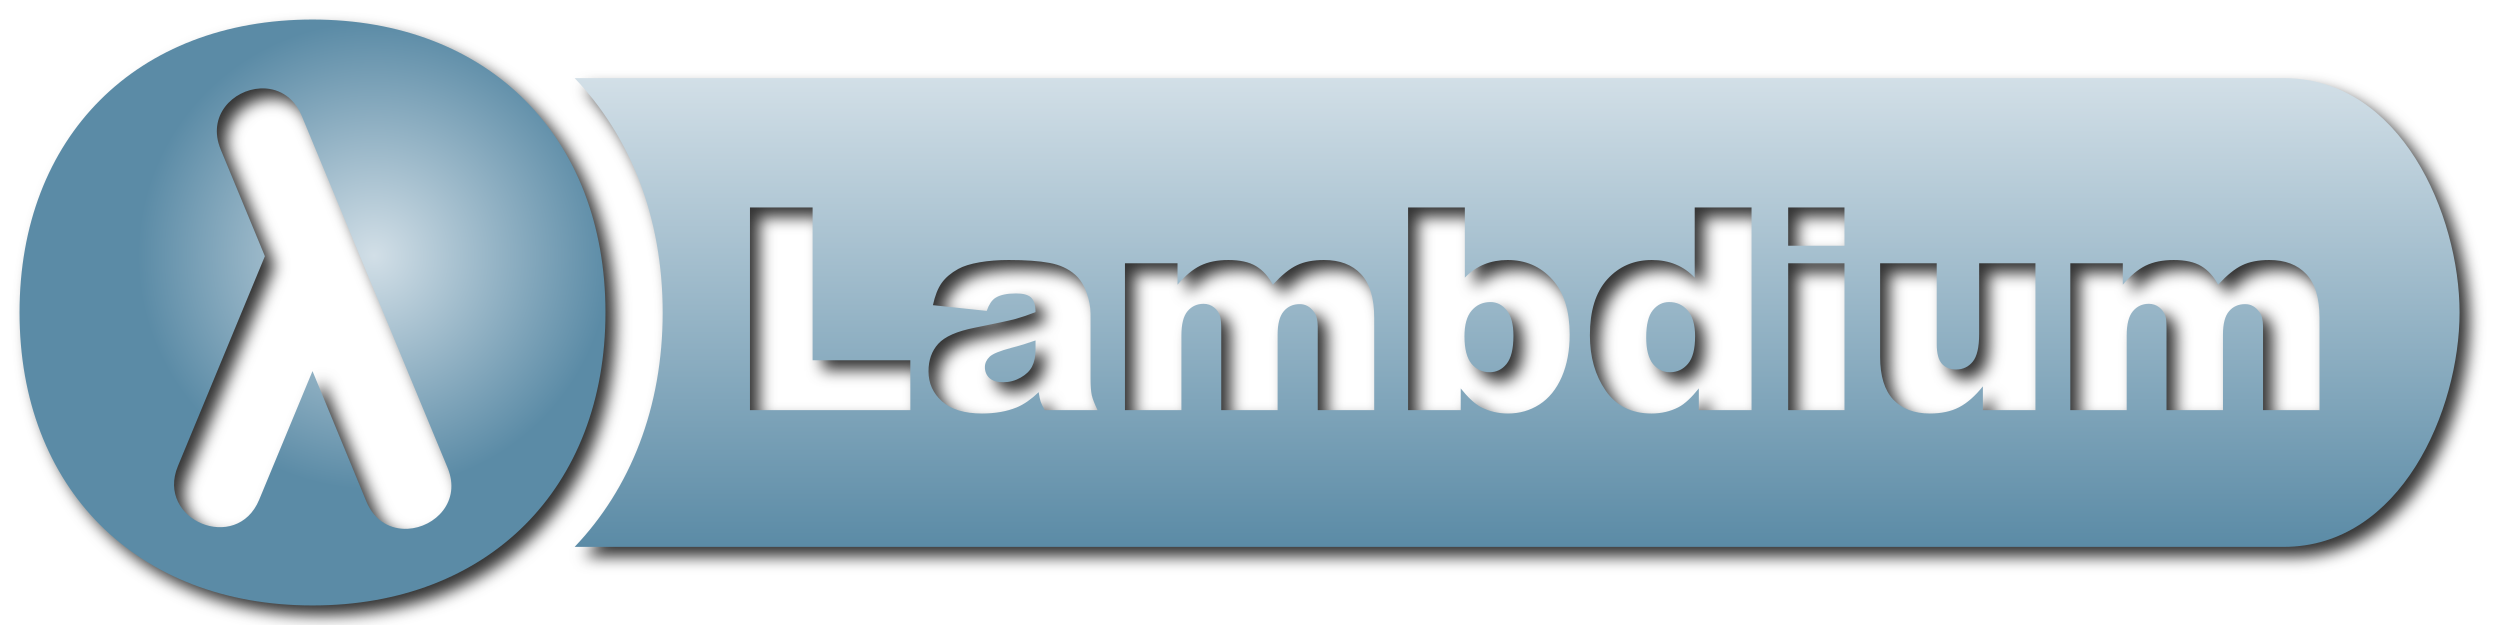
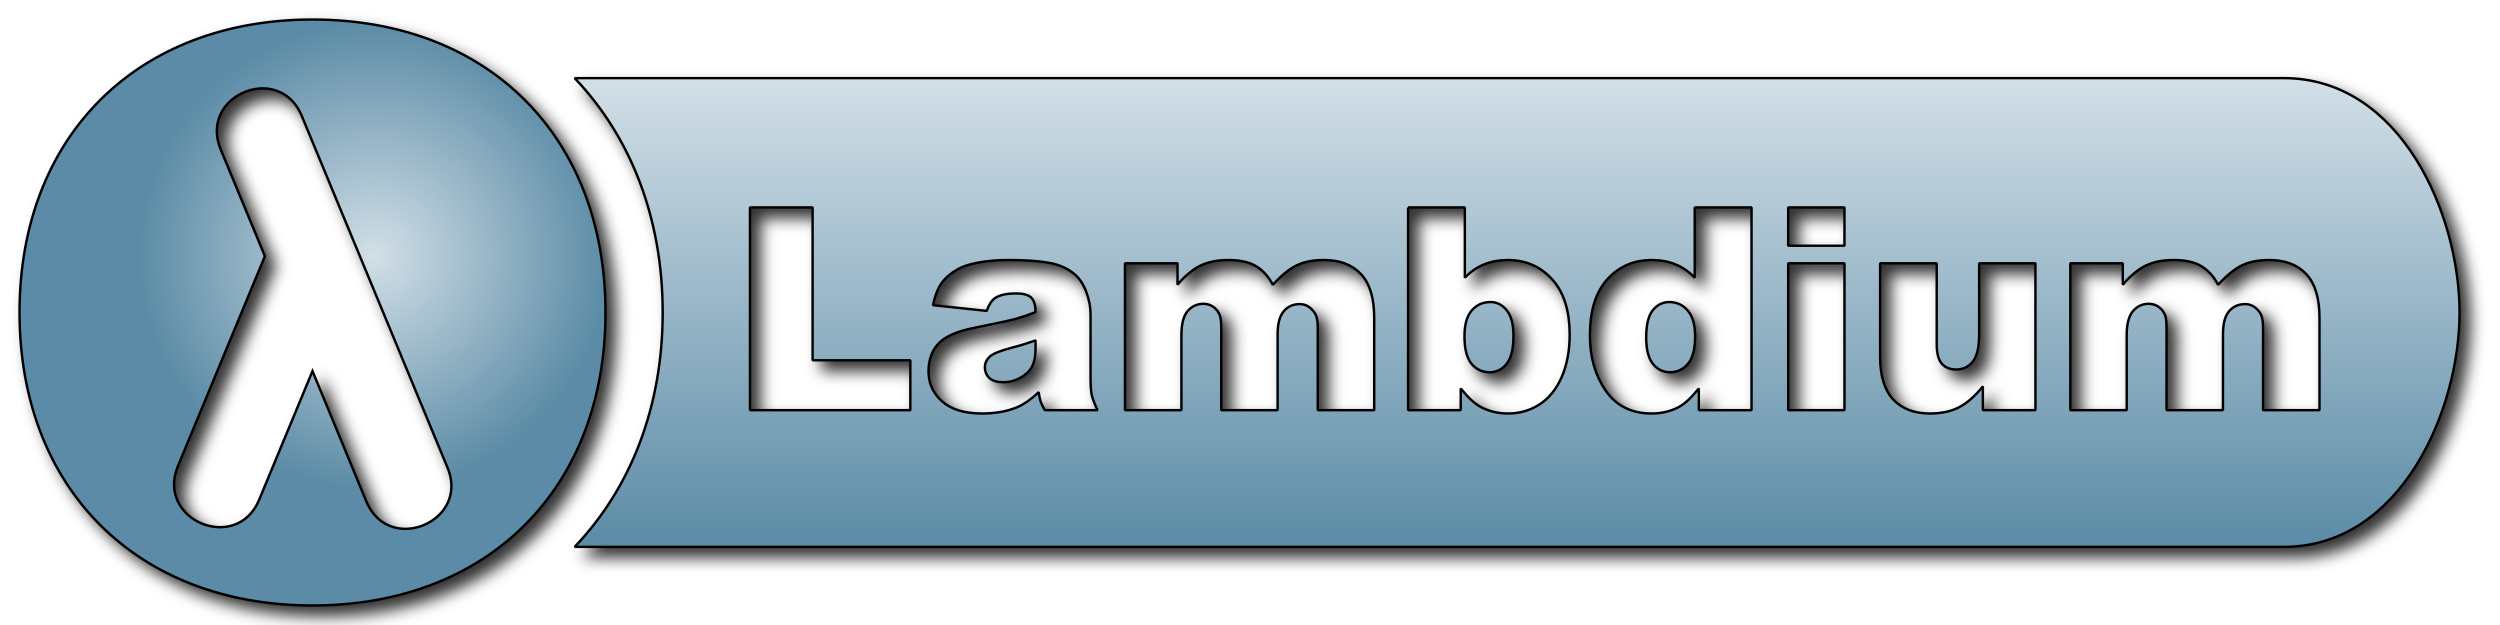
<svg xmlns="http://www.w3.org/2000/svg" xmlns:xlink="http://www.w3.org/1999/xlink" width="1024" height="256" id="svg2" version="1.0" style="display:inline">
  <defs id="defs4">
    <linearGradient id="linearGradient3139">
      <stop id="stop5085" offset="0" style="stop-color:#d2dfe7;stop-opacity:1;" />
      <stop style="stop-color:#5b8ba6;stop-opacity:1;" offset="1" id="stop3143" />
    </linearGradient>
    <radialGradient xlink:href="#linearGradient3139" id="radialGradient3929" gradientUnits="userSpaceOnUse" gradientTransform="matrix(2.418443,-0.01517372,0.01501853,2.393709,-211.5539,-97.02057)" cx="150.351" cy="78.556" fx="150.351" fy="78.556" r="40" />
    <radialGradient xlink:href="#linearGradient3139" id="radialGradient3653" gradientUnits="userSpaceOnUse" gradientTransform="matrix(2.418443,-0.01517372,0.01501853,2.393709,-211.5539,-97.02057)" cx="150.351" cy="78.556" fx="150.351" fy="78.556" r="40" />
    <linearGradient xlink:href="#linearGradient3139" id="linearGradient5100" x1="576" y1="16" x2="576" y2="208" gradientUnits="userSpaceOnUse" />
    <filter id="filter3598">
      <feGaussianBlur stdDeviation="3.099" id="feGaussianBlur3600" />
    </filter>
  </defs>
  <g id="layer1" style="display:inline">
-     <path style="opacity:0.8;fill:#000000;fill-opacity:1;fill-rule:evenodd;stroke:none;display:inline;filter:url(#filter3598)" d="M 132,12 C 60,12 12,60 12,132 12,204 60,252 132,252 204,252 252,204 252,132 252,60 204,12 132,12 z m 107.375,24 c 22.809,23.873 36.062,57.094 36.062,96 0,38.906 -13.254,72.127 -36.062,96 l 700.062,0 c 48,0 72,-56 72,-96 0,-40 -24,-96 -72,-96 L 239.375,36 z m -127.5,4.188 c 6.279,0.107 12.49,3.486 15.719,11.281 L 187.312,195.562 c 5.74,13.858 -5.133,24.46 -16.312,25.031 -6.707,0.343 -13.525,-2.935 -16.969,-11.25 0,0 -11.73,-28.474 -22.031,-53.344 -10.527,25.414 -21.844,52.688 -21.844,52.688 -9.184,22.173 -42.466,8.392 -33.281,-13.781 0,0 33.509,-80.86 35.625,-85.969 C 104.851,90.47 94.406,65.25 94.406,65.25 88.666,51.392 99.467,40.792 110.625,40.219 c 0.418,-0.021 0.831,-0.038 1.25,-0.031 z m 199.312,48.781 25.656,0 0,62.594 40.031,0 0,20.438 -65.688,0 0,-83.031 z m 269.562,0 23.25,0 0,28.781 c 2.303,-2.417 4.936,-4.229 7.844,-5.438 2.945,-1.208 6.169,-1.812 9.719,-1.812 7.325,6e-5 13.392,2.62 18.188,7.906 4.795,5.249 7.187,12.801 7.188,22.656 -7e-5,6.57 -1.091,12.384 -3.281,17.406 -2.19,4.984 -5.236,8.727 -9.125,11.219 -3.852,2.454 -8.124,3.688 -12.844,3.688 -4.04,0 -7.733,-0.888 -11.094,-2.625 -2.53,-1.359 -5.298,-3.918 -8.281,-7.656 l 0,8.906 -21.562,0 0,-83.031 z m 117.406,0 23.281,0 0,83.031 -21.594,0 0,-8.906 c -3.021,3.776 -5.758,6.335 -8.25,7.656 -3.323,1.737 -7.047,2.625 -11.125,2.625 -8.194,0 -14.439,-3.145 -18.781,-9.375 -4.305,-6.23 -6.469,-13.776 -6.469,-22.688 0,-9.969 2.367,-17.62 7.125,-22.906 4.796,-5.286 10.887,-7.906 18.25,-7.906 3.587,6e-5 6.842,0.604 9.75,1.812 2.945,1.208 5.547,3.021 7.812,5.438 l 0,-28.781 z m 38.281,0 23.062,0 0,15.688 -23.062,0 0,-15.688 z M 417.219,110.5 c 6.91,6e-5 12.465,0.395 16.656,1.188 4.191,0.755 7.674,2.358 10.469,4.812 1.963,1.699 3.523,4.116 4.656,7.25 1.133,3.096 1.687,6.043 1.688,8.875 l 0,26.562 c -7e-5,2.832 0.16,5.064 0.5,6.688 0.378,1.586 1.167,3.633 2.375,6.125 l -21.625,0 c -0.869,-1.548 -1.423,-2.707 -1.688,-3.5 -0.264,-0.831 -0.548,-2.138 -0.812,-3.875 -3.021,2.908 -6.017,5.004 -9,6.25 -4.078,1.661 -8.819,2.5 -14.219,2.5 -7.175,0 -12.637,-1.677 -16.375,-5 -3.701,-3.323 -5.531,-7.41 -5.531,-12.281 0,-4.569 1.319,-8.336 4,-11.281 2.681,-2.945 7.631,-5.128 14.844,-6.562 8.647,-1.737 14.276,-2.945 16.844,-3.625 2.568,-0.717 5.286,-1.648 8.156,-2.781 -5e-5,-2.832 -0.611,-4.805 -1.781,-5.938 -1.171,-1.133 -3.211,-1.719 -6.156,-1.719 -3.776,5e-5 -6.612,0.604 -8.5,1.812 -1.473,0.944 -2.656,2.738 -3.562,5.344 L 386.125,129 c 0.831,-3.852 2.014,-6.872 3.562,-9.062 1.586,-2.228 3.867,-4.157 6.812,-5.781 2.115,-1.171 5.018,-2.077 8.719,-2.719 3.7,-0.642 7.695,-0.937 12,-0.938 z m 89.875,0 c 4.796,6e-5 8.612,0.832 11.406,2.531 2.794,1.699 5.069,4.233 6.844,7.594 3.625,-3.927 6.923,-6.603 9.906,-8 2.983,-1.435 6.682,-2.125 11.062,-2.125 6.457,6e-5 11.5,1.899 15.125,5.75 3.625,3.814 5.437,9.813 5.438,17.969 l 0,37.781 -23.125,0 0,-34.281 c -9e-5,-2.719 -0.537,-4.71 -1.594,-6.031 -1.548,-2.077 -3.478,-3.125 -5.781,-3.125 -2.719,4e-5 -4.901,0.974 -6.562,2.938 -1.662,1.964 -2.5,5.126 -2.5,9.469 l 0,31.031 -23.094,0 0,-33.125 c -5e-5,-2.643 -0.167,-4.431 -0.469,-5.375 -0.491,-1.51 -1.323,-2.719 -2.531,-3.625 -1.208,-0.944 -2.626,-1.437 -4.25,-1.438 -2.643,4e-5 -4.832,0.999 -6.531,3 -1.699,2.001 -2.531,5.306 -2.531,9.875 l 0,30.688 -23.125,0 0,-60.156 21.531,0 0,8.781 c 3.096,-3.663 6.21,-6.264 9.344,-7.812 3.172,-1.548 6.982,-2.312 11.438,-2.312 z m 387.219,0 c 4.796,6e-5 8.581,0.832 11.375,2.531 2.794,1.699 5.069,4.233 6.844,7.594 3.625,-3.927 6.923,-6.603 9.906,-8 2.983,-1.435 6.682,-2.125 11.062,-2.125 6.457,6e-5 11.5,1.899 15.125,5.75 3.625,3.814 5.437,9.813 5.438,17.969 l 0,37.781 -23.125,0 0,-34.281 c -9e-5,-2.719 -0.505,-4.71 -1.562,-6.031 -1.548,-2.077 -3.478,-3.125 -5.781,-3.125 -2.719,4e-5 -4.932,0.974 -6.594,2.938 -1.662,1.964 -2.469,5.126 -2.469,9.469 l 0,31.031 -23.125,0 0,-33.125 c -5e-5,-2.643 -0.135,-4.431 -0.438,-5.375 -0.491,-1.51 -1.354,-2.719 -2.562,-3.625 -1.208,-0.944 -2.626,-1.437 -4.25,-1.438 -2.643,4e-5 -4.801,0.999 -6.5,3 -1.699,2.001 -2.563,5.306 -2.562,9.875 l 0,30.688 -23.094,0 0,-60.156 21.5,0 0,8.781 c 3.096,-3.663 6.21,-6.264 9.344,-7.812 3.172,-1.548 7.013,-2.312 11.469,-2.312 z m -157.875,1.344 23.062,0 0,60.156 -23.062,0 0,-60.156 z m 37.656,0 23.188,0 0,33.094 c -3e-5,3.776 0.697,6.445 2.094,8.031 1.397,1.586 3.345,2.375 5.875,2.375 2.756,2e-5 5.013,-1.042 6.75,-3.156 1.775,-2.115 2.656,-5.931 2.656,-11.406 l 0,-28.938 23.062,0 0,60.156 -21.531,0 0,-9.75 c -3.21,4.003 -6.465,6.863 -9.75,8.562 -3.247,1.699 -7.242,2.562 -12,2.562 -6.344,0 -11.313,-1.911 -14.938,-5.688 -3.587,-3.814 -5.406,-9.671 -5.406,-17.562 l 0,-38.281 z M 614.5,127.719 c -3.134,4e-5 -5.717,1.159 -7.719,3.5 -1.964,2.303 -2.938,5.811 -2.938,10.531 -3e-5,5.173 0.98,8.94 2.906,11.281 1.964,2.303 4.423,3.438 7.406,3.438 2.756,2e-5 5.056,-1.109 6.906,-3.375 1.888,-2.303 2.844,-6.163 2.844,-11.562 -5e-5,-4.758 -0.931,-8.241 -2.781,-10.469 -1.813,-2.228 -4.02,-3.344 -6.625,-3.344 z m 73.219,0 c -2.681,4e-5 -4.906,1.116 -6.719,3.344 -1.813,2.228 -2.719,5.939 -2.719,11.188 -3e-5,4.909 0.931,8.54 2.781,10.844 1.888,2.266 4.181,3.375 6.938,3.375 2.945,2e-5 5.411,-1.134 7.375,-3.438 1.964,-2.303 2.937,-6.07 2.938,-11.281 -5e-5,-4.72 -0.999,-8.228 -3,-10.531 -2.001,-2.341 -4.535,-3.5 -7.594,-3.5 z m -259.562,15.719 c -3.172,1.133 -6.47,2.163 -9.906,3.031 -4.682,1.246 -7.66,2.448 -8.906,3.656 -1.284,1.246 -1.938,2.664 -1.938,4.25 -3e-5,1.813 0.629,3.329 1.875,4.5 1.284,1.133 3.171,1.688 5.625,1.688 2.568,1e-5 4.935,-0.629 7.125,-1.875 2.228,-1.246 3.781,-2.756 4.688,-4.531 0.944,-1.812 1.437,-4.161 1.438,-7.031 l 0,-3.688 z" id="path2176-4" />
+     <path style="opacity:0.8;fill:#000000;fill-opacity:1;fill-rule:evenodd;stroke:#000000;display:inline;filter:url(#filter3598);stroke-opacity:1" d="M 132,12 C 60,12 12,60 12,132 12,204 60,252 132,252 204,252 252,204 252,132 252,60 204,12 132,12 z m 107.375,24 c 22.809,23.873 36.062,57.094 36.062,96 0,38.906 -13.254,72.127 -36.062,96 l 700.062,0 c 48,0 72,-56 72,-96 0,-40 -24,-96 -72,-96 L 239.375,36 z m -127.5,4.188 c 6.279,0.107 12.49,3.486 15.719,11.281 L 187.312,195.562 c 5.74,13.858 -5.133,24.46 -16.312,25.031 -6.707,0.343 -13.525,-2.935 -16.969,-11.25 0,0 -11.73,-28.474 -22.031,-53.344 -10.527,25.414 -21.844,52.688 -21.844,52.688 -9.184,22.173 -42.466,8.392 -33.281,-13.781 0,0 33.509,-80.86 35.625,-85.969 C 104.851,90.47 94.406,65.25 94.406,65.25 88.666,51.392 99.467,40.792 110.625,40.219 c 0.418,-0.021 0.831,-0.038 1.25,-0.031 z m 199.312,48.781 25.656,0 0,62.594 40.031,0 0,20.438 -65.688,0 0,-83.031 z m 269.562,0 23.25,0 0,28.781 c 2.303,-2.417 4.936,-4.229 7.844,-5.438 2.945,-1.208 6.169,-1.812 9.719,-1.812 7.325,6e-5 13.392,2.62 18.188,7.906 4.795,5.249 7.187,12.801 7.188,22.656 -7e-5,6.57 -1.091,12.384 -3.281,17.406 -2.19,4.984 -5.236,8.727 -9.125,11.219 -3.852,2.454 -8.124,3.688 -12.844,3.688 -4.04,0 -7.733,-0.888 -11.094,-2.625 -2.53,-1.359 -5.298,-3.918 -8.281,-7.656 l 0,8.906 -21.562,0 0,-83.031 z m 117.406,0 23.281,0 0,83.031 -21.594,0 0,-8.906 c -3.021,3.776 -5.758,6.335 -8.25,7.656 -3.323,1.737 -7.047,2.625 -11.125,2.625 -8.194,0 -14.439,-3.145 -18.781,-9.375 -4.305,-6.23 -6.469,-13.776 -6.469,-22.688 0,-9.969 2.367,-17.62 7.125,-22.906 4.796,-5.286 10.887,-7.906 18.25,-7.906 3.587,6e-5 6.842,0.604 9.75,1.812 2.945,1.208 5.547,3.021 7.812,5.438 l 0,-28.781 z m 38.281,0 23.062,0 0,15.688 -23.062,0 0,-15.688 z M 417.219,110.5 c 6.91,6e-5 12.465,0.395 16.656,1.188 4.191,0.755 7.674,2.358 10.469,4.812 1.963,1.699 3.523,4.116 4.656,7.25 1.133,3.096 1.687,6.043 1.688,8.875 l 0,26.562 c -7e-5,2.832 0.16,5.064 0.5,6.688 0.378,1.586 1.167,3.633 2.375,6.125 l -21.625,0 c -0.869,-1.548 -1.423,-2.707 -1.688,-3.5 -0.264,-0.831 -0.548,-2.138 -0.812,-3.875 -3.021,2.908 -6.017,5.004 -9,6.25 -4.078,1.661 -8.819,2.5 -14.219,2.5 -7.175,0 -12.637,-1.677 -16.375,-5 -3.701,-3.323 -5.531,-7.41 -5.531,-12.281 0,-4.569 1.319,-8.336 4,-11.281 2.681,-2.945 7.631,-5.128 14.844,-6.562 8.647,-1.737 14.276,-2.945 16.844,-3.625 2.568,-0.717 5.286,-1.648 8.156,-2.781 -5e-5,-2.832 -0.611,-4.805 -1.781,-5.938 -1.171,-1.133 -3.211,-1.719 -6.156,-1.719 -3.776,5e-5 -6.612,0.604 -8.5,1.812 -1.473,0.944 -2.656,2.738 -3.562,5.344 L 386.125,129 c 0.831,-3.852 2.014,-6.872 3.562,-9.062 1.586,-2.228 3.867,-4.157 6.812,-5.781 2.115,-1.171 5.018,-2.077 8.719,-2.719 3.7,-0.642 7.695,-0.937 12,-0.938 z m 89.875,0 c 4.796,6e-5 8.612,0.832 11.406,2.531 2.794,1.699 5.069,4.233 6.844,7.594 3.625,-3.927 6.923,-6.603 9.906,-8 2.983,-1.435 6.682,-2.125 11.062,-2.125 6.457,6e-5 11.5,1.899 15.125,5.75 3.625,3.814 5.437,9.813 5.438,17.969 l 0,37.781 -23.125,0 0,-34.281 c -9e-5,-2.719 -0.537,-4.71 -1.594,-6.031 -1.548,-2.077 -3.478,-3.125 -5.781,-3.125 -2.719,4e-5 -4.901,0.974 -6.562,2.938 -1.662,1.964 -2.5,5.126 -2.5,9.469 l 0,31.031 -23.094,0 0,-33.125 c -5e-5,-2.643 -0.167,-4.431 -0.469,-5.375 -0.491,-1.51 -1.323,-2.719 -2.531,-3.625 -1.208,-0.944 -2.626,-1.437 -4.25,-1.438 -2.643,4e-5 -4.832,0.999 -6.531,3 -1.699,2.001 -2.531,5.306 -2.531,9.875 l 0,30.688 -23.125,0 0,-60.156 21.531,0 0,8.781 c 3.096,-3.663 6.21,-6.264 9.344,-7.812 3.172,-1.548 6.982,-2.312 11.438,-2.312 z m 387.219,0 c 4.796,6e-5 8.581,0.832 11.375,2.531 2.794,1.699 5.069,4.233 6.844,7.594 3.625,-3.927 6.923,-6.603 9.906,-8 2.983,-1.435 6.682,-2.125 11.062,-2.125 6.457,6e-5 11.5,1.899 15.125,5.75 3.625,3.814 5.437,9.813 5.438,17.969 l 0,37.781 -23.125,0 0,-34.281 c -9e-5,-2.719 -0.505,-4.71 -1.562,-6.031 -1.548,-2.077 -3.478,-3.125 -5.781,-3.125 -2.719,4e-5 -4.932,0.974 -6.594,2.938 -1.662,1.964 -2.469,5.126 -2.469,9.469 l 0,31.031 -23.125,0 0,-33.125 c -5e-5,-2.643 -0.135,-4.431 -0.438,-5.375 -0.491,-1.51 -1.354,-2.719 -2.562,-3.625 -1.208,-0.944 -2.626,-1.437 -4.25,-1.438 -2.643,4e-5 -4.801,0.999 -6.5,3 -1.699,2.001 -2.563,5.306 -2.562,9.875 l 0,30.688 -23.094,0 0,-60.156 21.5,0 0,8.781 c 3.096,-3.663 6.21,-6.264 9.344,-7.812 3.172,-1.548 7.013,-2.312 11.469,-2.312 z m -157.875,1.344 23.062,0 0,60.156 -23.062,0 0,-60.156 z m 37.656,0 23.188,0 0,33.094 c -3e-5,3.776 0.697,6.445 2.094,8.031 1.397,1.586 3.345,2.375 5.875,2.375 2.756,2e-5 5.013,-1.042 6.75,-3.156 1.775,-2.115 2.656,-5.931 2.656,-11.406 l 0,-28.938 23.062,0 0,60.156 -21.531,0 0,-9.75 c -3.21,4.003 -6.465,6.863 -9.75,8.562 -3.247,1.699 -7.242,2.562 -12,2.562 -6.344,0 -11.313,-1.911 -14.938,-5.688 -3.587,-3.814 -5.406,-9.671 -5.406,-17.562 l 0,-38.281 z M 614.5,127.719 c -3.134,4e-5 -5.717,1.159 -7.719,3.5 -1.964,2.303 -2.938,5.811 -2.938,10.531 -3e-5,5.173 0.98,8.94 2.906,11.281 1.964,2.303 4.423,3.438 7.406,3.438 2.756,2e-5 5.056,-1.109 6.906,-3.375 1.888,-2.303 2.844,-6.163 2.844,-11.562 -5e-5,-4.758 -0.931,-8.241 -2.781,-10.469 -1.813,-2.228 -4.02,-3.344 -6.625,-3.344 z m 73.219,0 c -2.681,4e-5 -4.906,1.116 -6.719,3.344 -1.813,2.228 -2.719,5.939 -2.719,11.188 -3e-5,4.909 0.931,8.54 2.781,10.844 1.888,2.266 4.181,3.375 6.938,3.375 2.945,2e-5 5.411,-1.134 7.375,-3.438 1.964,-2.303 2.937,-6.07 2.938,-11.281 -5e-5,-4.72 -0.999,-8.228 -3,-10.531 -2.001,-2.341 -4.535,-3.5 -7.594,-3.5 z m -259.562,15.719 c -3.172,1.133 -6.47,2.163 -9.906,3.031 -4.682,1.246 -7.66,2.448 -8.906,3.656 -1.284,1.246 -1.938,2.664 -1.938,4.25 -3e-5,1.813 0.629,3.329 1.875,4.5 1.284,1.133 3.171,1.688 5.625,1.688 2.568,1e-5 4.935,-0.629 7.125,-1.875 2.228,-1.246 3.781,-2.756 4.688,-4.531 0.944,-1.812 1.437,-4.161 1.438,-7.031 l 0,-3.688 z" id="path2176-4" />
  </g>
  <g id="layer4" style="display:inline" transform="translate(0,16)">
-     <path style="fill:url(#radialGradient3653);fill-opacity:1;fill-rule:evenodd;stroke:none;display:inline" d="m 8,112 c 0,72 48,120 120,120 72,0 120,-48 120,-120 0,-72 -48,-120 -120,-120 -72,0 -120,48 -120,120 z M 106.625,20.219 c 6.695,-0.344 13.525,2.935 16.969,11.25 0,0 59.719,144.094 59.719,144.094 5.74,13.858 -5.133,24.46 -16.312,25.031 -6.707,0.343 -13.525,-2.935 -16.969,-11.25 0,0 -11.73,-28.474 -22.031,-53.344 -10.527,25.414 -21.844,52.688 -21.844,52.688 -9.184,22.173 -42.466,8.392 -33.281,-13.781 0,0 33.509,-80.86 35.625,-85.969 -7.649,-18.467 -18.094,-43.688 -18.094,-43.688 -5.74,-13.858 5.061,-24.458 16.219,-25.031 z" id="path2176" />
-     <path style="fill:url(#linearGradient5100);fill-opacity:1;fill-rule:evenodd;stroke:none;display:inline" d="m 235.375,16 c 22.809,23.873 36.062,57.094 36.062,96 0,38.906 -13.254,72.127 -36.062,96 l 700.062,0 c 48,0 72,-56 72,-96 0,-40 -24,-96 -72,-96 L 235.375,16 z m 71.812,52.969 25.656,0 0,62.594 40.031,0 0,20.438 -65.688,0 0,-83.031 z m 269.562,0 23.25,0 0,28.781 c 2.303,-2.417 4.936,-4.229 7.844,-5.438 2.945,-1.208 6.169,-1.812 9.719,-1.812 7.325,6e-5 13.392,2.62 18.188,7.906 4.795,5.249 7.187,12.801 7.188,22.656 -7e-5,6.57 -1.091,12.384 -3.281,17.406 -2.19,4.984 -5.236,8.727 -9.125,11.219 -3.852,2.454 -8.124,3.688 -12.844,3.688 -4.04,0 -7.733,-0.888 -11.094,-2.625 -2.53,-1.359 -5.298,-3.918 -8.281,-7.656 l 0,8.906 -21.562,0 0,-83.031 z m 117.406,0 23.281,0 0,83.031 -21.594,0 0,-8.906 c -3.021,3.776 -5.758,6.335 -8.25,7.656 -3.323,1.737 -7.047,2.625 -11.125,2.625 -8.194,0 -14.439,-3.145 -18.781,-9.375 -4.305,-6.23 -6.469,-13.776 -6.469,-22.688 0,-9.969 2.367,-17.62 7.125,-22.906 4.796,-5.286 10.887,-7.906 18.25,-7.906 3.587,6e-5 6.842,0.604 9.75,1.812 2.945,1.208 5.547,3.021 7.812,5.438 l 0,-28.781 z m 38.281,0 23.062,0 0,15.688 -23.062,0 0,-15.688 z M 413.219,90.5 c 6.91,6e-5 12.465,0.395 16.656,1.188 4.191,0.755 7.674,2.358 10.469,4.812 1.963,1.699 3.523,4.116 4.656,7.25 1.133,3.096 1.687,6.043 1.688,8.875 l 0,26.562 c -7e-5,2.832 0.16,5.064 0.5,6.688 0.378,1.586 1.167,3.633 2.375,6.125 l -21.625,0 c -0.869,-1.548 -1.423,-2.707 -1.688,-3.5 -0.264,-0.831 -0.548,-2.138 -0.812,-3.875 -3.021,2.908 -6.017,5.004 -9,6.25 -4.078,1.661 -8.819,2.5 -14.219,2.5 -7.175,0 -12.637,-1.677 -16.375,-5 -3.701,-3.323 -5.531,-7.41 -5.531,-12.281 0,-4.569 1.319,-8.336 4,-11.281 2.681,-2.945 7.631,-5.128 14.844,-6.562 8.647,-1.737 14.276,-2.945 16.844,-3.625 2.568,-0.717 5.286,-1.648 8.156,-2.781 -5e-5,-2.832 -0.611,-4.805 -1.781,-5.938 -1.171,-1.133 -3.211,-1.719 -6.156,-1.719 -3.776,5e-5 -6.612,0.604 -8.5,1.812 -1.473,0.944 -2.656,2.738 -3.562,5.344 L 382.125,109 c 0.831,-3.852 2.014,-6.872 3.562,-9.062 1.586,-2.228 3.867,-4.157 6.812,-5.781 2.115,-1.171 5.018,-2.077 8.719,-2.719 3.7,-0.642 7.695,-0.937 12,-0.938 z m 89.875,0 c 4.796,6e-5 8.612,0.832 11.406,2.531 2.794,1.699 5.069,4.233 6.844,7.594 3.625,-3.927 6.923,-6.603 9.906,-8 2.983,-1.435 6.682,-2.125 11.062,-2.125 6.457,6e-5 11.5,1.899 15.125,5.75 3.625,3.814 5.437,9.813 5.438,17.969 l 0,37.781 -23.125,0 0,-34.281 c -9e-5,-2.719 -0.537,-4.71 -1.594,-6.031 -1.548,-2.077 -3.478,-3.125 -5.781,-3.125 -2.719,4e-5 -4.901,0.974 -6.562,2.938 -1.662,1.964 -2.5,5.126 -2.5,9.469 l 0,31.031 -23.094,0 0,-33.125 c -5e-5,-2.643 -0.167,-4.431 -0.469,-5.375 -0.491,-1.51 -1.323,-2.719 -2.531,-3.625 -1.208,-0.944 -2.626,-1.437 -4.25,-1.438 -2.643,4e-5 -4.832,0.999 -6.531,3 -1.699,2.001 -2.531,5.306 -2.531,9.875 l 0,30.688 -23.125,0 0,-60.156 21.531,0 0,8.781 c 3.096,-3.663 6.21,-6.264 9.344,-7.812 3.172,-1.548 6.982,-2.312 11.438,-2.312 z m 387.219,0 c 4.796,6e-5 8.581,0.832 11.375,2.531 2.794,1.699 5.069,4.233 6.844,7.594 3.625,-3.927 6.923,-6.603 9.906,-8 2.983,-1.435 6.682,-2.125 11.062,-2.125 6.457,6e-5 11.5,1.899 15.125,5.75 3.625,3.814 5.437,9.813 5.438,17.969 l 0,37.781 -23.125,0 0,-34.281 c -9e-5,-2.719 -0.505,-4.71 -1.562,-6.031 -1.548,-2.077 -3.478,-3.125 -5.781,-3.125 -2.719,4e-5 -4.932,0.974 -6.594,2.938 -1.662,1.964 -2.469,5.126 -2.469,9.469 l 0,31.031 -23.125,0 0,-33.125 c -5e-5,-2.643 -0.135,-4.431 -0.438,-5.375 -0.491,-1.51 -1.354,-2.719 -2.562,-3.625 -1.208,-0.944 -2.626,-1.437 -4.25,-1.438 -2.643,4e-5 -4.801,0.999 -6.5,3 -1.699,2.001 -2.563,5.306 -2.562,9.875 l 0,30.688 -23.094,0 0,-60.156 21.5,0 0,8.781 c 3.096,-3.663 6.21,-6.264 9.344,-7.812 3.172,-1.548 7.013,-2.312 11.469,-2.312 z m -157.875,1.344 23.062,0 0,60.156 -23.062,0 0,-60.156 z m 37.656,0 23.188,0 0,33.094 c -3e-5,3.776 0.697,6.445 2.094,8.031 1.397,1.586 3.345,2.375 5.875,2.375 2.756,2e-5 5.013,-1.042 6.75,-3.156 1.775,-2.115 2.656,-5.931 2.656,-11.406 l 0,-28.938 23.062,0 0,60.156 -21.531,0 0,-9.75 c -3.21,4.003 -6.465,6.863 -9.75,8.562 -3.247,1.699 -7.242,2.562 -12,2.562 -6.344,0 -11.313,-1.911 -14.938,-5.688 -3.587,-3.814 -5.406,-9.671 -5.406,-17.562 l 0,-38.281 z M 610.5,107.719 c -3.134,4e-5 -5.717,1.159 -7.719,3.5 -1.964,2.303 -2.938,5.811 -2.938,10.531 -3e-5,5.173 0.98,8.94 2.906,11.281 1.964,2.303 4.423,3.438 7.406,3.438 2.756,2e-5 5.056,-1.109 6.906,-3.375 1.888,-2.303 2.844,-6.163 2.844,-11.562 -5e-5,-4.758 -0.931,-8.241 -2.781,-10.469 -1.813,-2.228 -4.02,-3.344 -6.625,-3.344 z m 73.219,0 c -2.681,4e-5 -4.906,1.116 -6.719,3.344 -1.813,2.228 -2.719,5.939 -2.719,11.188 -3e-5,4.909 0.931,8.54 2.781,10.844 1.888,2.266 4.181,3.375 6.938,3.375 2.945,2e-5 5.411,-1.134 7.375,-3.438 1.964,-2.303 2.937,-6.07 2.938,-11.281 -5e-5,-4.72 -0.999,-8.228 -3,-10.531 -2.001,-2.341 -4.535,-3.5 -7.594,-3.5 z m -259.562,15.719 c -3.172,1.133 -6.47,2.163 -9.906,3.031 -4.682,1.246 -7.66,2.448 -8.906,3.656 -1.284,1.246 -1.938,2.664 -1.938,4.25 -3e-5,1.813 0.629,3.329 1.875,4.5 1.284,1.133 3.171,1.688 5.625,1.688 2.568,1e-5 4.935,-0.629 7.125,-1.875 2.228,-1.246 3.781,-2.756 4.688,-4.531 0.944,-1.812 1.437,-4.161 1.438,-7.031 l 0,-3.688 z" id="path2172" />
+     <path style="fill:url(#radialGradient3653);fill-opacity:1;fill-rule:evenodd;stroke:#000000;stroke-opacity:1;display:inline" d="m 8,112 c 0,72 48,120 120,120 72,0 120,-48 120,-120 0,-72 -48,-120 -120,-120 -72,0 -120,48 -120,120 z M 106.625,20.219 c 6.695,-0.344 13.525,2.935 16.969,11.25 0,0 59.719,144.094 59.719,144.094 5.74,13.858 -5.133,24.46 -16.312,25.031 -6.707,0.343 -13.525,-2.935 -16.969,-11.25 0,0 -11.73,-28.474 -22.031,-53.344 -10.527,25.414 -21.844,52.688 -21.844,52.688 -9.184,22.173 -42.466,8.392 -33.281,-13.781 0,0 33.509,-80.86 35.625,-85.969 -7.649,-18.467 -18.094,-43.688 -18.094,-43.688 -5.74,-13.858 5.061,-24.458 16.219,-25.031 z" id="path2176" />
+     <path style="fill:url(#linearGradient5100);fill-opacity:1;fill-rule:evenodd;stroke:#000000;stroke-linecap:round;stroke-linejoin:bevel;stroke-opacity:1;display:inline" d="m 235.375,16 c 22.809,23.873 36.062,57.094 36.062,96 0,38.906 -13.254,72.127 -36.062,96 l 700.062,0 c 48,0 72,-56 72,-96 0,-40 -24,-96 -72,-96 L 235.375,16 z m 71.812,52.969 25.656,0 0,62.594 40.031,0 0,20.438 -65.688,0 0,-83.031 z m 269.562,0 23.25,0 0,28.781 c 2.303,-2.417 4.936,-4.229 7.844,-5.438 2.945,-1.208 6.169,-1.812 9.719,-1.812 7.325,6e-5 13.392,2.62 18.188,7.906 4.795,5.249 7.187,12.801 7.188,22.656 -7e-5,6.57 -1.091,12.384 -3.281,17.406 -2.19,4.984 -5.236,8.727 -9.125,11.219 -3.852,2.454 -8.124,3.688 -12.844,3.688 -4.04,0 -7.733,-0.888 -11.094,-2.625 -2.53,-1.359 -5.298,-3.918 -8.281,-7.656 l 0,8.906 -21.562,0 0,-83.031 z m 117.406,0 23.281,0 0,83.031 -21.594,0 0,-8.906 c -3.021,3.776 -5.758,6.335 -8.25,7.656 -3.323,1.737 -7.047,2.625 -11.125,2.625 -8.194,0 -14.439,-3.145 -18.781,-9.375 -4.305,-6.23 -6.469,-13.776 -6.469,-22.688 0,-9.969 2.367,-17.62 7.125,-22.906 4.796,-5.286 10.887,-7.906 18.25,-7.906 3.587,6e-5 6.842,0.604 9.75,1.812 2.945,1.208 5.547,3.021 7.812,5.438 l 0,-28.781 z m 38.281,0 23.062,0 0,15.688 -23.062,0 0,-15.688 z M 413.219,90.5 c 6.91,6e-5 12.465,0.395 16.656,1.188 4.191,0.755 7.674,2.358 10.469,4.812 1.963,1.699 3.523,4.116 4.656,7.25 1.133,3.096 1.687,6.043 1.688,8.875 l 0,26.562 c -7e-5,2.832 0.16,5.064 0.5,6.688 0.378,1.586 1.167,3.633 2.375,6.125 l -21.625,0 c -0.869,-1.548 -1.423,-2.707 -1.688,-3.5 -0.264,-0.831 -0.548,-2.138 -0.812,-3.875 -3.021,2.908 -6.017,5.004 -9,6.25 -4.078,1.661 -8.819,2.5 -14.219,2.5 -7.175,0 -12.637,-1.677 -16.375,-5 -3.701,-3.323 -5.531,-7.41 -5.531,-12.281 0,-4.569 1.319,-8.336 4,-11.281 2.681,-2.945 7.631,-5.128 14.844,-6.562 8.647,-1.737 14.276,-2.945 16.844,-3.625 2.568,-0.717 5.286,-1.648 8.156,-2.781 -5e-5,-2.832 -0.611,-4.805 -1.781,-5.938 -1.171,-1.133 -3.211,-1.719 -6.156,-1.719 -3.776,5e-5 -6.612,0.604 -8.5,1.812 -1.473,0.944 -2.656,2.738 -3.562,5.344 L 382.125,109 c 0.831,-3.852 2.014,-6.872 3.562,-9.062 1.586,-2.228 3.867,-4.157 6.812,-5.781 2.115,-1.171 5.018,-2.077 8.719,-2.719 3.7,-0.642 7.695,-0.937 12,-0.938 z m 89.875,0 c 4.796,6e-5 8.612,0.832 11.406,2.531 2.794,1.699 5.069,4.233 6.844,7.594 3.625,-3.927 6.923,-6.603 9.906,-8 2.983,-1.435 6.682,-2.125 11.062,-2.125 6.457,6e-5 11.5,1.899 15.125,5.75 3.625,3.814 5.437,9.813 5.438,17.969 l 0,37.781 -23.125,0 0,-34.281 c -9e-5,-2.719 -0.537,-4.71 -1.594,-6.031 -1.548,-2.077 -3.478,-3.125 -5.781,-3.125 -2.719,4e-5 -4.901,0.974 -6.562,2.938 -1.662,1.964 -2.5,5.126 -2.5,9.469 l 0,31.031 -23.094,0 0,-33.125 c -5e-5,-2.643 -0.167,-4.431 -0.469,-5.375 -0.491,-1.51 -1.323,-2.719 -2.531,-3.625 -1.208,-0.944 -2.626,-1.437 -4.25,-1.438 -2.643,4e-5 -4.832,0.999 -6.531,3 -1.699,2.001 -2.531,5.306 -2.531,9.875 l 0,30.688 -23.125,0 0,-60.156 21.531,0 0,8.781 c 3.096,-3.663 6.21,-6.264 9.344,-7.812 3.172,-1.548 6.982,-2.312 11.438,-2.312 z m 387.219,0 c 4.796,6e-5 8.581,0.832 11.375,2.531 2.794,1.699 5.069,4.233 6.844,7.594 3.625,-3.927 6.923,-6.603 9.906,-8 2.983,-1.435 6.682,-2.125 11.062,-2.125 6.457,6e-5 11.5,1.899 15.125,5.75 3.625,3.814 5.437,9.813 5.438,17.969 l 0,37.781 -23.125,0 0,-34.281 c -9e-5,-2.719 -0.505,-4.71 -1.562,-6.031 -1.548,-2.077 -3.478,-3.125 -5.781,-3.125 -2.719,4e-5 -4.932,0.974 -6.594,2.938 -1.662,1.964 -2.469,5.126 -2.469,9.469 l 0,31.031 -23.125,0 0,-33.125 c -5e-5,-2.643 -0.135,-4.431 -0.438,-5.375 -0.491,-1.51 -1.354,-2.719 -2.562,-3.625 -1.208,-0.944 -2.626,-1.437 -4.25,-1.438 -2.643,4e-5 -4.801,0.999 -6.5,3 -1.699,2.001 -2.563,5.306 -2.562,9.875 l 0,30.688 -23.094,0 0,-60.156 21.5,0 0,8.781 c 3.096,-3.663 6.21,-6.264 9.344,-7.812 3.172,-1.548 7.013,-2.312 11.469,-2.312 z m -157.875,1.344 23.062,0 0,60.156 -23.062,0 0,-60.156 z m 37.656,0 23.188,0 0,33.094 c -3e-5,3.776 0.697,6.445 2.094,8.031 1.397,1.586 3.345,2.375 5.875,2.375 2.756,2e-5 5.013,-1.042 6.75,-3.156 1.775,-2.115 2.656,-5.931 2.656,-11.406 l 0,-28.938 23.062,0 0,60.156 -21.531,0 0,-9.75 c -3.21,4.003 -6.465,6.863 -9.75,8.562 -3.247,1.699 -7.242,2.562 -12,2.562 -6.344,0 -11.313,-1.911 -14.938,-5.688 -3.587,-3.814 -5.406,-9.671 -5.406,-17.562 l 0,-38.281 z M 610.5,107.719 c -3.134,4e-5 -5.717,1.159 -7.719,3.5 -1.964,2.303 -2.938,5.811 -2.938,10.531 -3e-5,5.173 0.98,8.94 2.906,11.281 1.964,2.303 4.423,3.438 7.406,3.438 2.756,2e-5 5.056,-1.109 6.906,-3.375 1.888,-2.303 2.844,-6.163 2.844,-11.562 -5e-5,-4.758 -0.931,-8.241 -2.781,-10.469 -1.813,-2.228 -4.02,-3.344 -6.625,-3.344 z m 73.219,0 c -2.681,4e-5 -4.906,1.116 -6.719,3.344 -1.813,2.228 -2.719,5.939 -2.719,11.188 -3e-5,4.909 0.931,8.54 2.781,10.844 1.888,2.266 4.181,3.375 6.938,3.375 2.945,2e-5 5.411,-1.134 7.375,-3.438 1.964,-2.303 2.937,-6.07 2.938,-11.281 -5e-5,-4.72 -0.999,-8.228 -3,-10.531 -2.001,-2.341 -4.535,-3.5 -7.594,-3.5 z m -259.562,15.719 c -3.172,1.133 -6.47,2.163 -9.906,3.031 -4.682,1.246 -7.66,2.448 -8.906,3.656 -1.284,1.246 -1.938,2.664 -1.938,4.25 -3e-5,1.813 0.629,3.329 1.875,4.5 1.284,1.133 3.171,1.688 5.625,1.688 2.568,1e-5 4.935,-0.629 7.125,-1.875 2.228,-1.246 3.781,-2.756 4.688,-4.531 0.944,-1.812 1.437,-4.161 1.438,-7.031 l 0,-3.688 z" id="path2172" />
  </g>
</svg>
